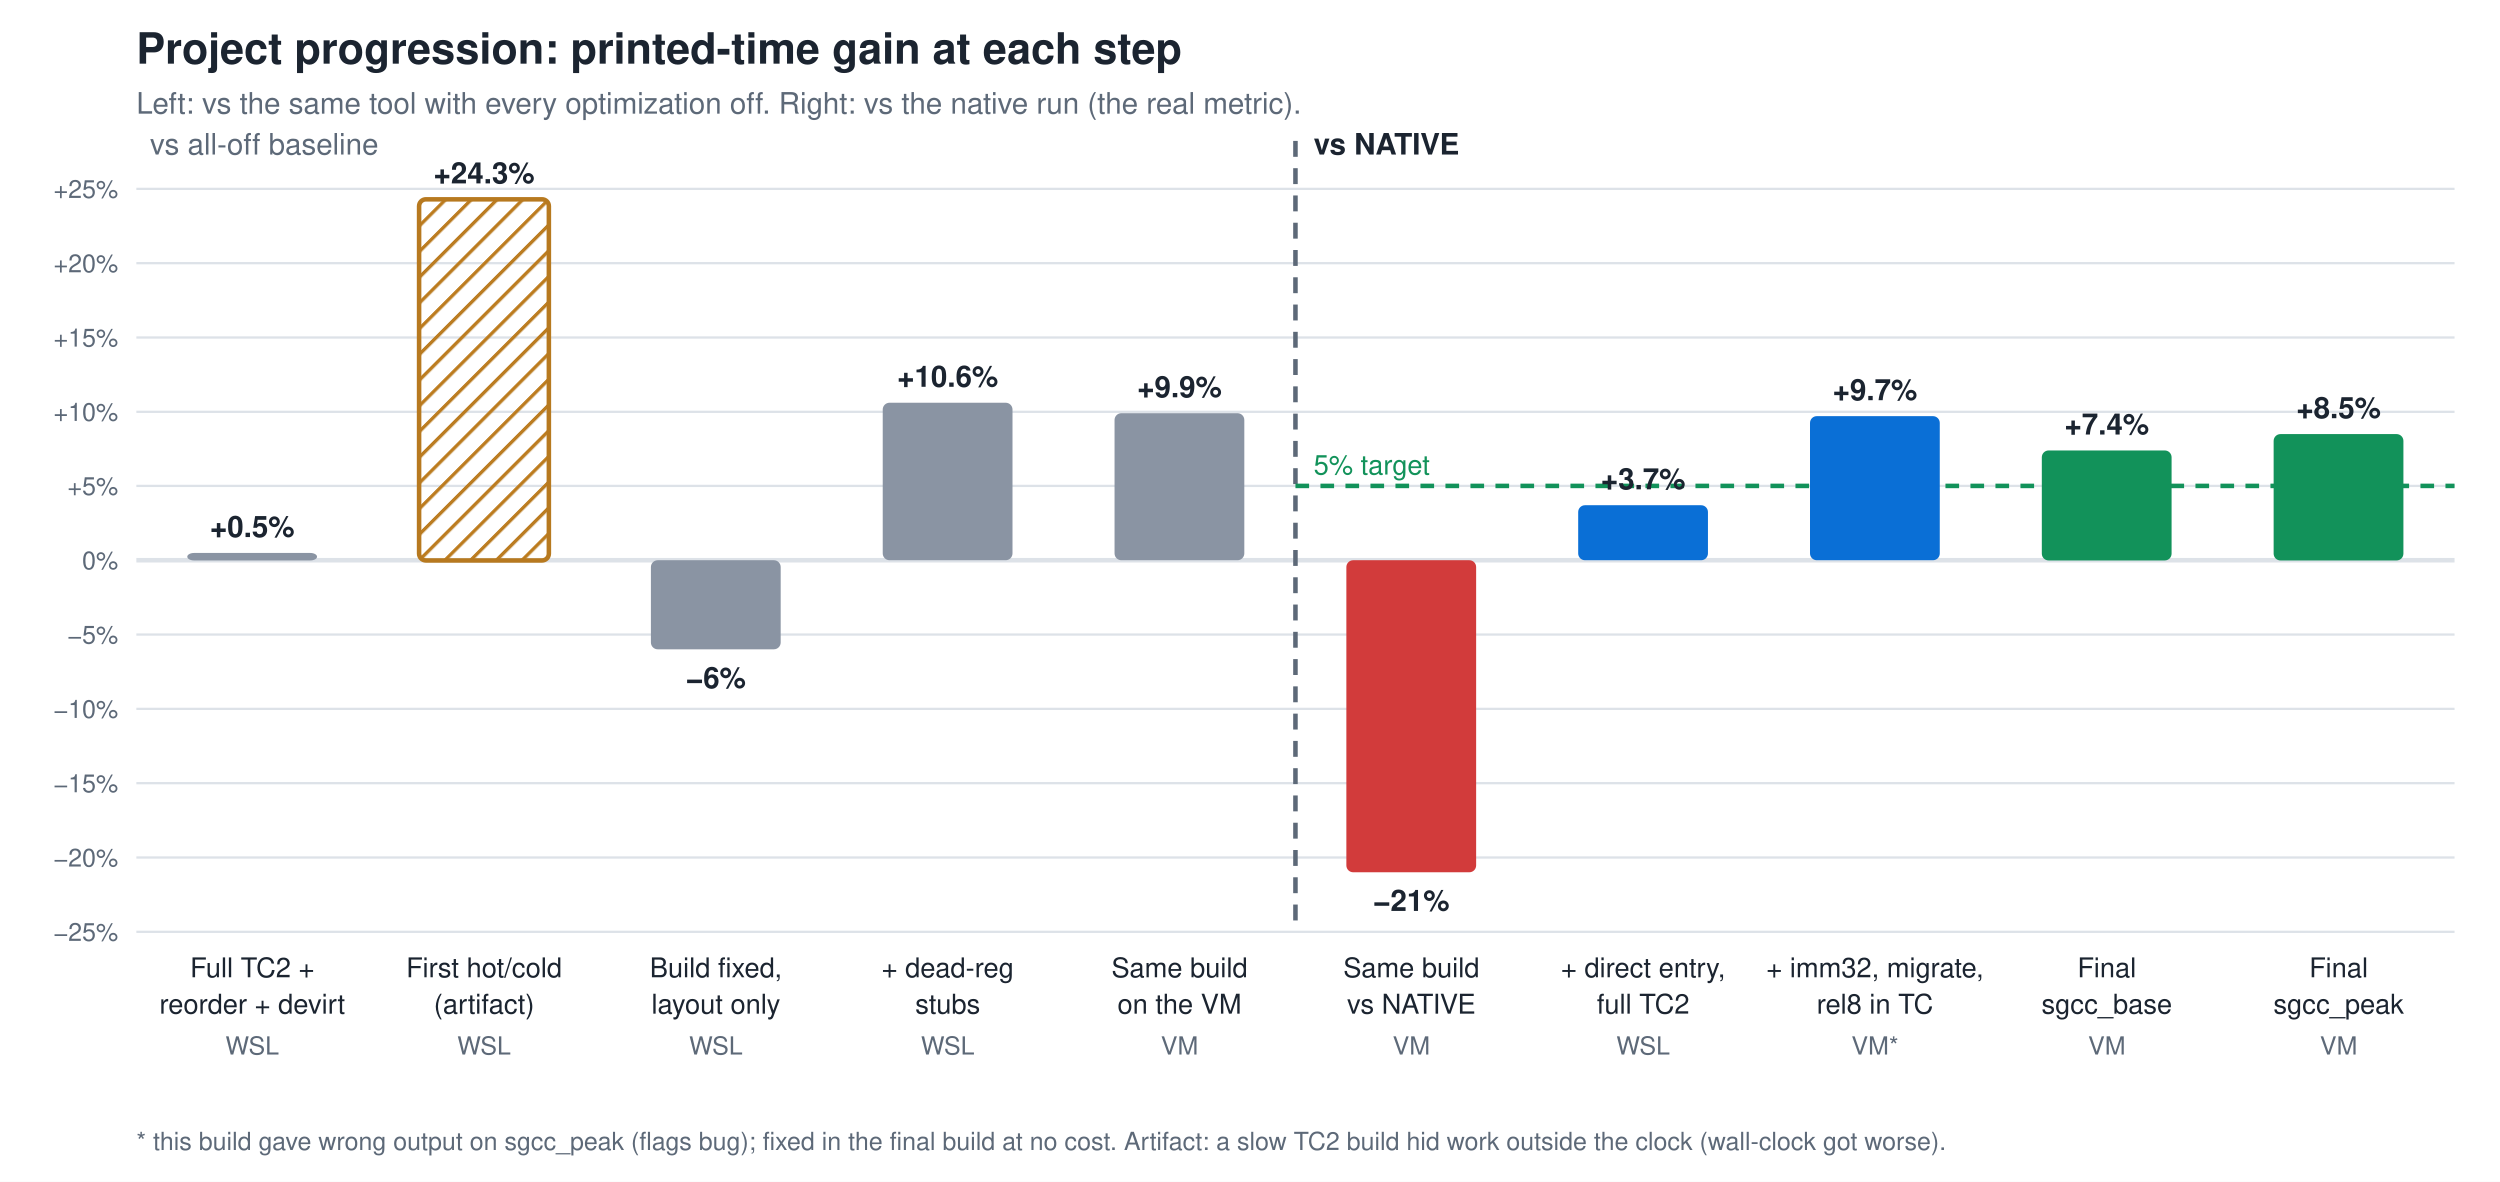
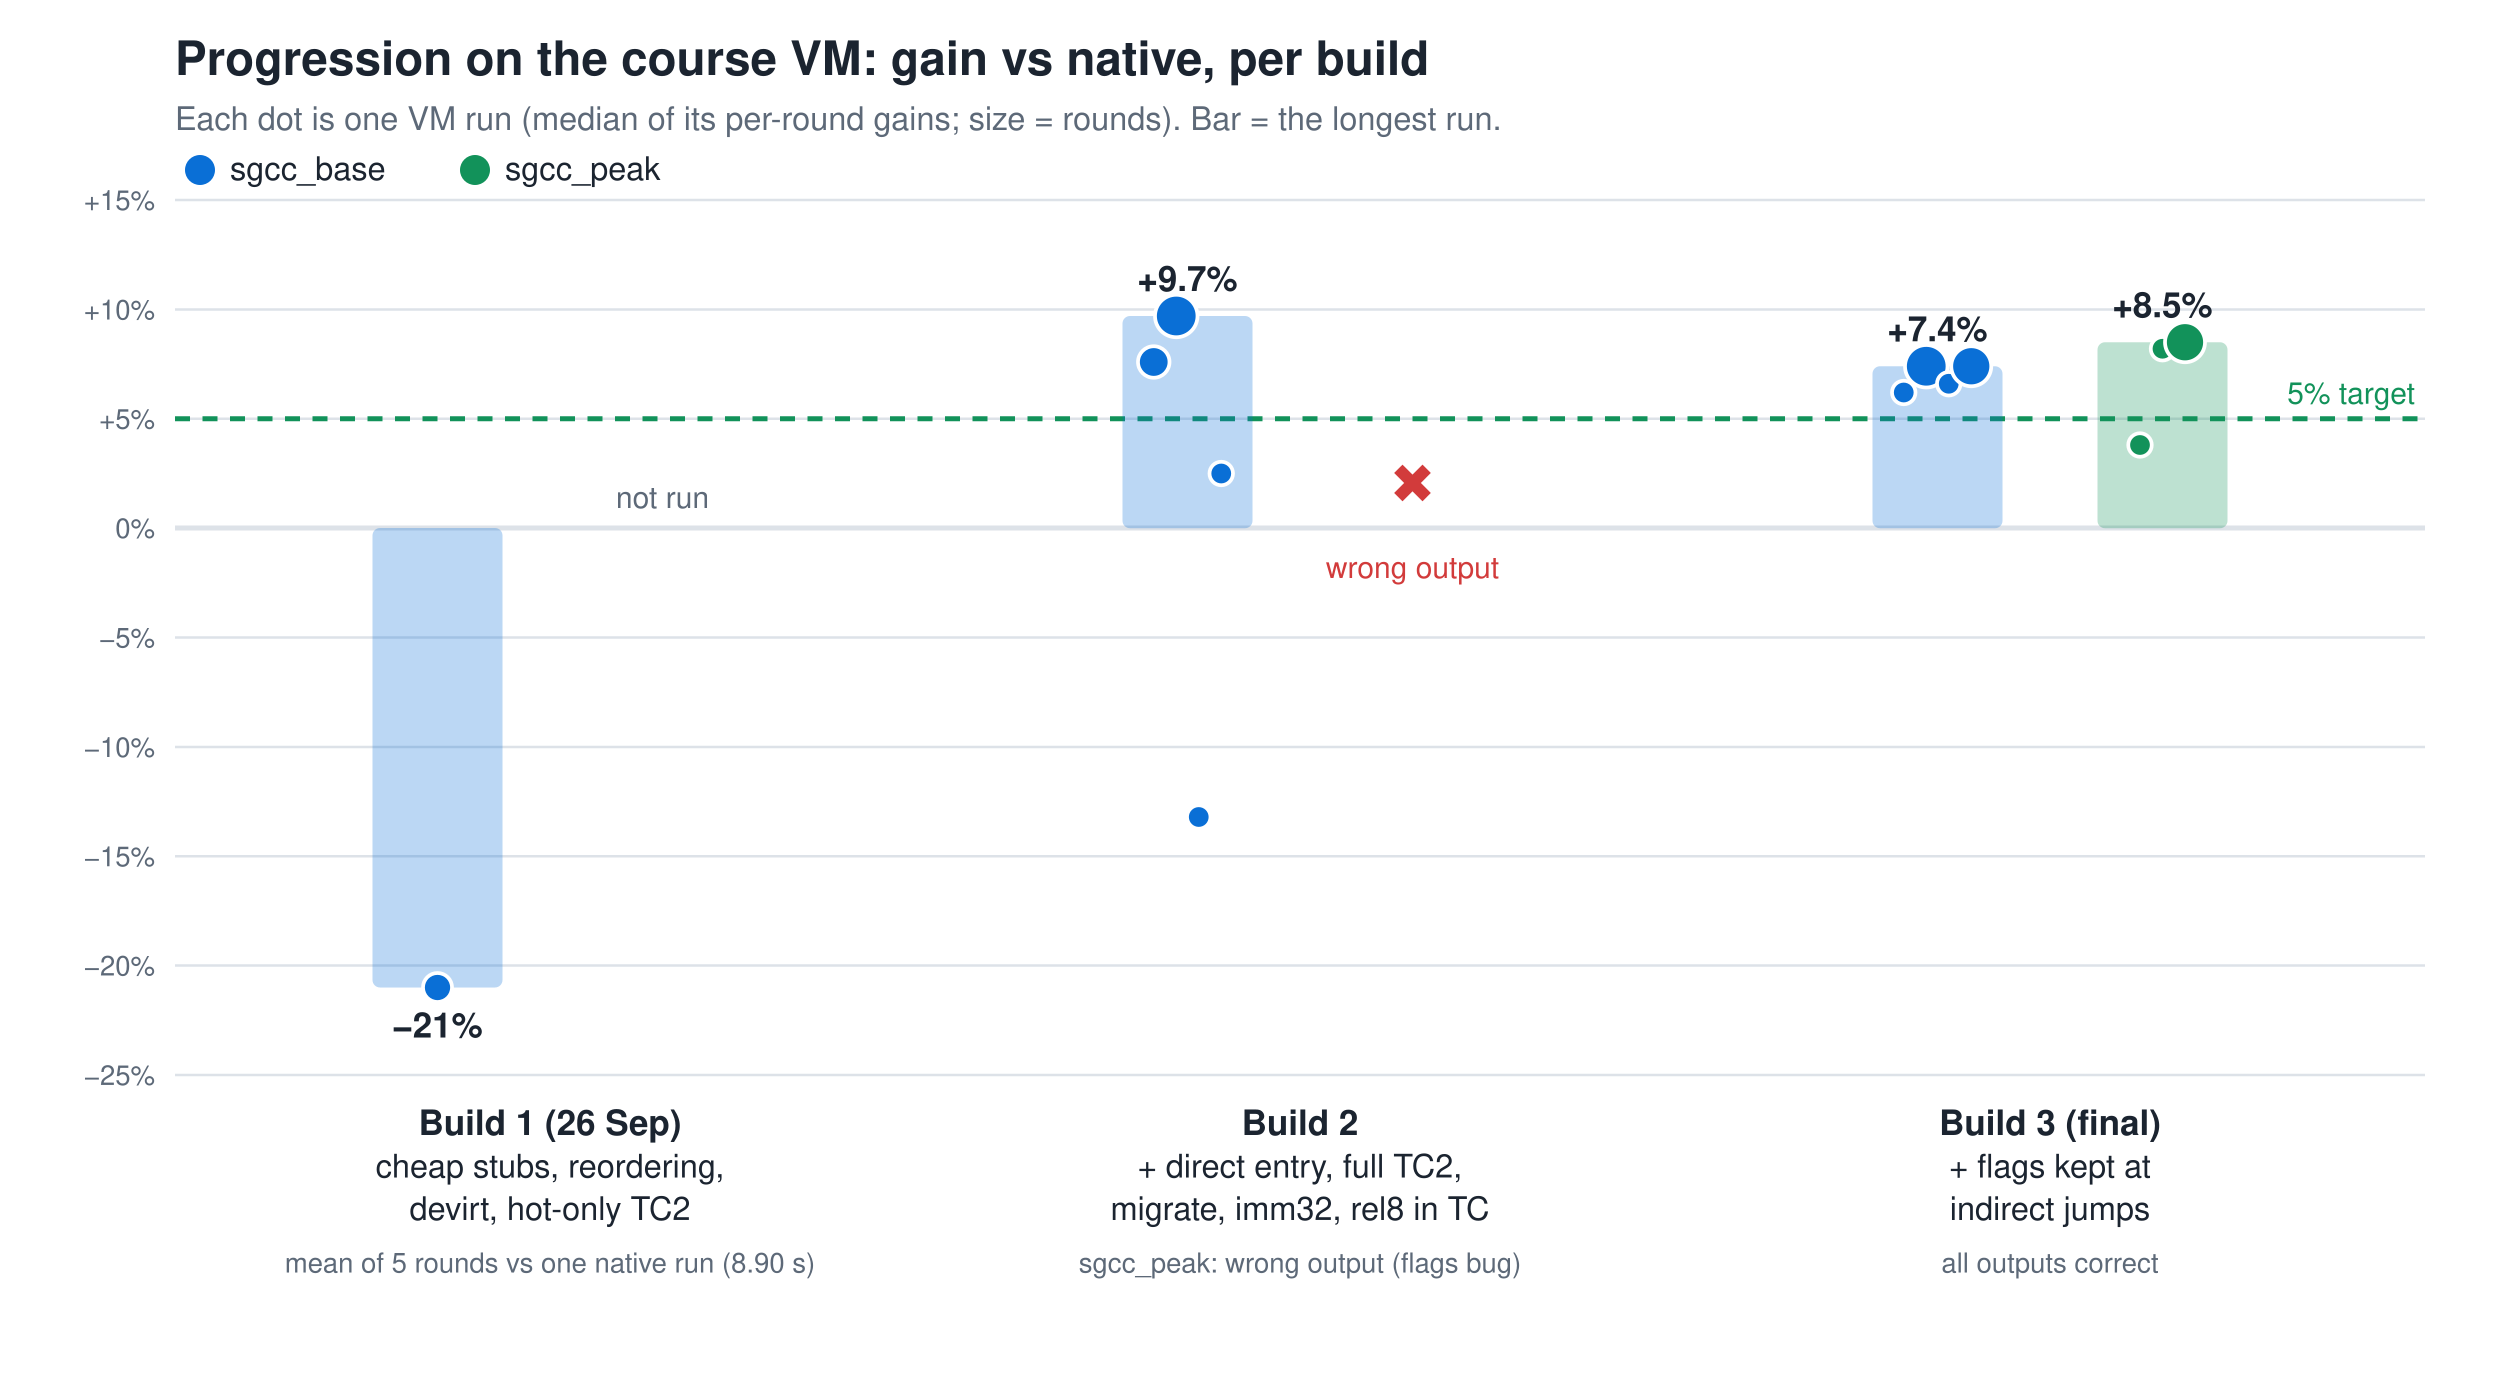
- <svg xmlns="http://www.w3.org/2000/svg" width="1100" height="520" viewBox="0 0 1100 520" font-family="Segoe UI, Helvetica, Arial, sans-serif">
-   <rect width="1100" height="520" fill="#ffffff" />
-   <defs>
-     <pattern id="h" width="8" height="8" patternUnits="userSpaceOnUse" patternTransform="rotate(45)">
-       <line x1="0" y1="0" x2="0" y2="8" stroke="#b7791f" stroke-width="3" />
-     </pattern>
-   </defs>
-   <text x="60.0" y="28.0" font-size="19" fill="#1b2430" text-anchor="start" font-weight="bold">Project progression: printed-time gain at each step</text>
-   <text x="60.0" y="50.0" font-size="13" fill="#5d6978" text-anchor="start" font-weight="normal">Left: vs the same tool with every optimization off.  Right: vs the native run (the real metric).</text>
-   <line x1="60" x2="1080" y1="410.0" y2="410.0" stroke="#dde2e8" stroke-width="1" />
-   <text x="52.0" y="414.0" font-size="11" fill="#5d6978" text-anchor="end" font-weight="normal">−25%</text>
-   <line x1="60" x2="1080" y1="377.3" y2="377.3" stroke="#dde2e8" stroke-width="1" />
-   <text x="52.0" y="381.3" font-size="11" fill="#5d6978" text-anchor="end" font-weight="normal">−20%</text>
-   <line x1="60" x2="1080" y1="344.6" y2="344.6" stroke="#dde2e8" stroke-width="1" />
-   <text x="52.0" y="348.6" font-size="11" fill="#5d6978" text-anchor="end" font-weight="normal">−15%</text>
-   <line x1="60" x2="1080" y1="311.9" y2="311.9" stroke="#dde2e8" stroke-width="1" />
-   <text x="52.0" y="315.9" font-size="11" fill="#5d6978" text-anchor="end" font-weight="normal">−10%</text>
-   <line x1="60" x2="1080" y1="279.2" y2="279.2" stroke="#dde2e8" stroke-width="1" />
-   <text x="52.0" y="283.2" font-size="11" fill="#5d6978" text-anchor="end" font-weight="normal">−5%</text>
-   <line x1="60" x2="1080" y1="246.5" y2="246.5" stroke="#dde2e8" stroke-width="2" />
-   <text x="52.0" y="250.5" font-size="11" fill="#5d6978" text-anchor="end" font-weight="normal">0%</text>
-   <line x1="60" x2="1080" y1="213.8" y2="213.8" stroke="#dde2e8" stroke-width="1" />
-   <text x="52.0" y="217.8" font-size="11" fill="#5d6978" text-anchor="end" font-weight="normal">+5%</text>
-   <line x1="60" x2="1080" y1="181.2" y2="181.2" stroke="#dde2e8" stroke-width="1" />
-   <text x="52.0" y="185.2" font-size="11" fill="#5d6978" text-anchor="end" font-weight="normal">+10%</text>
-   <line x1="60" x2="1080" y1="148.5" y2="148.5" stroke="#dde2e8" stroke-width="1" />
-   <text x="52.0" y="152.5" font-size="11" fill="#5d6978" text-anchor="end" font-weight="normal">+15%</text>
-   <line x1="60" x2="1080" y1="115.8" y2="115.8" stroke="#dde2e8" stroke-width="1" />
-   <text x="52.0" y="119.8" font-size="11" fill="#5d6978" text-anchor="end" font-weight="normal">+20%</text>
-   <line x1="60" x2="1080" y1="83.1" y2="83.1" stroke="#dde2e8" stroke-width="1" />
-   <text x="52.0" y="87.1" font-size="11" fill="#5d6978" text-anchor="end" font-weight="normal">+25%</text>
-   <line x1="570.0" x2="570.0" y1="62" y2="410" stroke="#5d6978" stroke-width="2" stroke-dasharray="7 5" />
-   <text x="66.0" y="68.0" font-size="13" fill="#5d6978" text-anchor="start" font-weight="normal">vs all-off baseline</text>
-   <text x="578.0" y="68.0" font-size="13" fill="#1b2430" text-anchor="start" font-weight="bold">vs NATIVE</text>
-   <line x1="570.0" x2="1080" y1="213.8" y2="213.8" stroke="#12925a" stroke-width="2" stroke-dasharray="6 5" />
-   <text x="578.0" y="208.8" font-size="12" fill="#12925a" text-anchor="start" font-weight="normal">5% target</text>
-   <rect x="82.4" y="243.3" width="57.1" height="3.3" rx="3" fill="#8a94a3" />
-   <text x="111.0" y="236.3" font-size="13" fill="#1b2430" text-anchor="middle" font-weight="bold">+0.5%</text>
-   <text x="111.0" y="430.0" font-size="12" fill="#1b2430" text-anchor="middle" font-weight="normal">Full TC2 +</text>
-   <text x="111.0" y="446.0" font-size="12" fill="#1b2430" text-anchor="middle" font-weight="normal">reorder + devirt</text>
-   <text x="111.0" y="464.0" font-size="11" fill="#5d6978" text-anchor="middle" font-weight="normal">WSL</text>
-   <rect x="184.4" y="87.7" width="57.1" height="158.9" rx="3" fill="url(#h)" stroke="#b7791f" stroke-width="2" />
-   <text x="213.0" y="80.7" font-size="13" fill="#1b2430" text-anchor="middle" font-weight="bold">+24.3%</text>
-   <text x="213.0" y="430.0" font-size="12" fill="#1b2430" text-anchor="middle" font-weight="normal">First hot/cold</text>
-   <text x="213.0" y="446.0" font-size="12" fill="#1b2430" text-anchor="middle" font-weight="normal">(artifact)</text>
-   <text x="213.0" y="464.0" font-size="11" fill="#5d6978" text-anchor="middle" font-weight="normal">WSL</text>
-   <rect x="286.4" y="246.5" width="57.1" height="39.2" rx="3" fill="#8a94a3" />
-   <text x="315.0" y="302.8" font-size="13" fill="#1b2430" text-anchor="middle" font-weight="bold">−6%</text>
-   <text x="315.0" y="430.0" font-size="12" fill="#1b2430" text-anchor="middle" font-weight="normal">Build fixed,</text>
-   <text x="315.0" y="446.0" font-size="12" fill="#1b2430" text-anchor="middle" font-weight="normal">layout only</text>
-   <text x="315.0" y="464.0" font-size="11" fill="#5d6978" text-anchor="middle" font-weight="normal">WSL</text>
-   <rect x="388.4" y="177.2" width="57.1" height="69.3" rx="3" fill="#8a94a3" />
-   <text x="417.0" y="170.2" font-size="13" fill="#1b2430" text-anchor="middle" font-weight="bold">+10.6%</text>
-   <text x="417.0" y="430.0" font-size="12" fill="#1b2430" text-anchor="middle" font-weight="normal">+ dead-reg</text>
-   <text x="417.0" y="446.0" font-size="12" fill="#1b2430" text-anchor="middle" font-weight="normal">stubs</text>
-   <text x="417.0" y="464.0" font-size="11" fill="#5d6978" text-anchor="middle" font-weight="normal">WSL</text>
-   <rect x="490.4" y="181.8" width="57.1" height="64.7" rx="3" fill="#8a94a3" />
-   <text x="519.0" y="174.8" font-size="13" fill="#1b2430" text-anchor="middle" font-weight="bold">+9.9%</text>
-   <text x="519.0" y="430.0" font-size="12" fill="#1b2430" text-anchor="middle" font-weight="normal">Same build</text>
-   <text x="519.0" y="446.0" font-size="12" fill="#1b2430" text-anchor="middle" font-weight="normal">on the VM</text>
-   <text x="519.0" y="464.0" font-size="11" fill="#5d6978" text-anchor="middle" font-weight="normal">VM</text>
-   <rect x="592.4" y="246.5" width="57.1" height="137.3" rx="3" fill="#d23b3b" />
-   <text x="621.0" y="400.8" font-size="13" fill="#1b2430" text-anchor="middle" font-weight="bold">−21%</text>
-   <text x="621.0" y="430.0" font-size="12" fill="#1b2430" text-anchor="middle" font-weight="normal">Same build</text>
-   <text x="621.0" y="446.0" font-size="12" fill="#1b2430" text-anchor="middle" font-weight="normal">vs NATIVE</text>
-   <text x="621.0" y="464.0" font-size="11" fill="#5d6978" text-anchor="middle" font-weight="normal">VM</text>
-   <rect x="694.4" y="222.3" width="57.1" height="24.2" rx="3" fill="#0a6fd6" />
-   <text x="723.0" y="215.3" font-size="13" fill="#1b2430" text-anchor="middle" font-weight="bold">+3.7%</text>
-   <text x="723.0" y="430.0" font-size="12" fill="#1b2430" text-anchor="middle" font-weight="normal">+ direct entry,</text>
-   <text x="723.0" y="446.0" font-size="12" fill="#1b2430" text-anchor="middle" font-weight="normal">full TC2</text>
-   <text x="723.0" y="464.0" font-size="11" fill="#5d6978" text-anchor="middle" font-weight="normal">WSL</text>
-   <rect x="796.4" y="183.1" width="57.1" height="63.4" rx="3" fill="#0a6fd6" />
-   <text x="825.0" y="176.1" font-size="13" fill="#1b2430" text-anchor="middle" font-weight="bold">+9.7%</text>
-   <text x="825.0" y="430.0" font-size="12" fill="#1b2430" text-anchor="middle" font-weight="normal">+ imm32, migrate,</text>
-   <text x="825.0" y="446.0" font-size="12" fill="#1b2430" text-anchor="middle" font-weight="normal">rel8 in TC</text>
-   <text x="825.0" y="464.0" font-size="11" fill="#5d6978" text-anchor="middle" font-weight="normal">VM*</text>
-   <rect x="898.4" y="198.2" width="57.1" height="48.4" rx="3" fill="#12925a" />
-   <text x="927.0" y="191.2" font-size="13" fill="#1b2430" text-anchor="middle" font-weight="bold">+7.4%</text>
-   <text x="927.0" y="430.0" font-size="12" fill="#1b2430" text-anchor="middle" font-weight="normal">Final</text>
-   <text x="927.0" y="446.0" font-size="12" fill="#1b2430" text-anchor="middle" font-weight="normal">sgcc_base</text>
-   <text x="927.0" y="464.0" font-size="11" fill="#5d6978" text-anchor="middle" font-weight="normal">VM</text>
-   <rect x="1000.4" y="191.0" width="57.1" height="55.6" rx="3" fill="#12925a" />
-   <text x="1029.0" y="184.0" font-size="13" fill="#1b2430" text-anchor="middle" font-weight="bold">+8.5%</text>
-   <text x="1029.0" y="430.0" font-size="12" fill="#1b2430" text-anchor="middle" font-weight="normal">Final</text>
-   <text x="1029.0" y="446.0" font-size="12" fill="#1b2430" text-anchor="middle" font-weight="normal">sgcc_peak</text>
-   <text x="1029.0" y="464.0" font-size="11" fill="#5d6978" text-anchor="middle" font-weight="normal">VM</text>
-   <text x="60.0" y="506.0" font-size="11" fill="#5d6978" text-anchor="start" font-weight="normal">* this build gave wrong output on sgcc_peak (flags bug); fixed in the final build at no cost. Artifact: a slow TC2 build hid work outside the clock (wall-clock got worse).</text>
+ <svg xmlns="http://www.w3.org/2000/svg" width="1000" height="560" viewBox="0 0 1000 560" font-family="Segoe UI, Helvetica, Arial, sans-serif">
+   <rect width="1000" height="560" fill="#ffffff" />
+   <text x="70.0" y="30.0" font-size="19" fill="#1b2430" text-anchor="start" font-weight="bold">Progression on the course VM: gain vs native, per build</text>
+   <text x="70.0" y="52.0" font-size="13" fill="#5d6978" text-anchor="start" font-weight="normal">Each dot is one VM run (median of its per-round gains; size = rounds). Bar = the longest run.</text>
+   <line x1="70" x2="970" y1="430.0" y2="430.0" stroke="#dde2e8" stroke-width="1" />
+   <text x="62.0" y="434.0" font-size="11" fill="#5d6978" text-anchor="end" font-weight="normal">−25%</text>
+   <line x1="70" x2="970" y1="386.2" y2="386.2" stroke="#dde2e8" stroke-width="1" />
+   <text x="62.0" y="390.2" font-size="11" fill="#5d6978" text-anchor="end" font-weight="normal">−20%</text>
+   <line x1="70" x2="970" y1="342.5" y2="342.5" stroke="#dde2e8" stroke-width="1" />
+   <text x="62.0" y="346.5" font-size="11" fill="#5d6978" text-anchor="end" font-weight="normal">−15%</text>
+   <line x1="70" x2="970" y1="298.8" y2="298.8" stroke="#dde2e8" stroke-width="1" />
+   <text x="62.0" y="302.8" font-size="11" fill="#5d6978" text-anchor="end" font-weight="normal">−10%</text>
+   <line x1="70" x2="970" y1="255.0" y2="255.0" stroke="#dde2e8" stroke-width="1" />
+   <text x="62.0" y="259.0" font-size="11" fill="#5d6978" text-anchor="end" font-weight="normal">−5%</text>
+   <line x1="70" x2="970" y1="211.2" y2="211.2" stroke="#dde2e8" stroke-width="2" />
+   <text x="62.0" y="215.2" font-size="11" fill="#5d6978" text-anchor="end" font-weight="normal">0%</text>
+   <line x1="70" x2="970" y1="167.5" y2="167.5" stroke="#dde2e8" stroke-width="1" />
+   <text x="62.0" y="171.5" font-size="11" fill="#5d6978" text-anchor="end" font-weight="normal">+5%</text>
+   <line x1="70" x2="970" y1="123.8" y2="123.8" stroke="#dde2e8" stroke-width="1" />
+   <text x="62.0" y="127.8" font-size="11" fill="#5d6978" text-anchor="end" font-weight="normal">+10%</text>
+   <line x1="70" x2="970" y1="80.0" y2="80.0" stroke="#dde2e8" stroke-width="1" />
+   <text x="62.0" y="84.0" font-size="11" fill="#5d6978" text-anchor="end" font-weight="normal">+15%</text>
+   <line x1="70" x2="970" y1="167.5" y2="167.5" stroke="#12925a" stroke-width="2" stroke-dasharray="6 5" />
+   <text x="966.0" y="161.5" font-size="12" fill="#12925a" text-anchor="end" font-weight="normal">5% target</text>
+   <rect x="149.0" y="211.2" width="52" height="183.8" rx="3" fill="#0a6fd6" opacity="0.28" />
+   <circle cx="175.0" cy="395.0" r="5.8" fill="#0a6fd6" stroke="#ffffff" stroke-width="1.5" />
+   <text x="175.0" y="415.0" font-size="14" fill="#1b2430" text-anchor="middle" font-weight="bold">−21%</text>
+   <text x="265.0" y="203.2" font-size="12" fill="#5d6978" text-anchor="middle" font-weight="normal">not run</text>
+   <text x="220.0" y="454.0" font-size="14" fill="#1b2430" text-anchor="middle" font-weight="bold">Build 1 (26 Sep)</text>
+   <text x="220.0" y="471.0" font-size="13" fill="#1b2430" text-anchor="middle" font-weight="normal">cheap stubs, reordering,</text>
+   <text x="220.0" y="488.0" font-size="13" fill="#1b2430" text-anchor="middle" font-weight="normal">devirt, hot-only TC2</text>
+   <text x="220.0" y="509.0" font-size="11" fill="#5d6978" text-anchor="middle" font-weight="normal">mean of 5 rounds vs one native run (8.90 s)</text>
+   <rect x="449.0" y="126.4" width="52" height="84.9" rx="3" fill="#0a6fd6" opacity="0.28" />
+   <circle cx="461.5" cy="144.8" r="6.3" fill="#0a6fd6" stroke="#ffffff" stroke-width="1.5" />
+   <circle cx="470.5" cy="126.4" r="8.5" fill="#0a6fd6" stroke="#ffffff" stroke-width="1.5" />
+   <circle cx="479.5" cy="326.8" r="4.7" fill="#0a6fd6" stroke="#ffffff" stroke-width="1.5" />
+   <circle cx="488.5" cy="189.4" r="4.7" fill="#0a6fd6" stroke="#ffffff" stroke-width="1.5" />
+   <text x="475.0" y="116.4" font-size="14" fill="#1b2430" text-anchor="middle" font-weight="bold">+9.7%</text>
+   <text x="565.0" y="201.2" font-size="22" fill="#d23b3b" text-anchor="middle" font-weight="normal">✖</text>
+   <text x="565.0" y="231.2" font-size="12" fill="#d23b3b" text-anchor="middle" font-weight="normal">wrong output</text>
+   <text x="520.0" y="454.0" font-size="14" fill="#1b2430" text-anchor="middle" font-weight="bold">Build 2</text>
+   <text x="520.0" y="471.0" font-size="13" fill="#1b2430" text-anchor="middle" font-weight="normal">+ direct entry, full TC2,</text>
+   <text x="520.0" y="488.0" font-size="13" fill="#1b2430" text-anchor="middle" font-weight="normal">migrate, imm32, rel8 in TC</text>
+   <text x="520.0" y="509.0" font-size="11" fill="#5d6978" text-anchor="middle" font-weight="normal">sgcc_peak: wrong output (flags bug)</text>
+   <rect x="749.0" y="146.5" width="52" height="64.8" rx="3" fill="#0a6fd6" opacity="0.28" />
+   <circle cx="761.5" cy="157.0" r="4.7" fill="#0a6fd6" stroke="#ffffff" stroke-width="1.5" />
+   <circle cx="770.5" cy="146.5" r="8.5" fill="#0a6fd6" stroke="#ffffff" stroke-width="1.5" />
+   <circle cx="779.5" cy="153.5" r="4.7" fill="#0a6fd6" stroke="#ffffff" stroke-width="1.5" />
+   <circle cx="788.5" cy="146.5" r="8.0" fill="#0a6fd6" stroke="#ffffff" stroke-width="1.5" />
+   <text x="775.0" y="136.5" font-size="14" fill="#1b2430" text-anchor="middle" font-weight="bold">+7.4%</text>
+   <rect x="839.0" y="136.9" width="52" height="74.4" rx="3" fill="#12925a" opacity="0.28" />
+   <circle cx="856.0" cy="178.0" r="4.7" fill="#12925a" stroke="#ffffff" stroke-width="1.5" />
+   <circle cx="865.0" cy="139.5" r="4.7" fill="#12925a" stroke="#ffffff" stroke-width="1.5" />
+   <circle cx="874.0" cy="136.9" r="8.0" fill="#12925a" stroke="#ffffff" stroke-width="1.5" />
+   <text x="865.0" y="126.9" font-size="14" fill="#1b2430" text-anchor="middle" font-weight="bold">+8.5%</text>
+   <text x="820.0" y="454.0" font-size="14" fill="#1b2430" text-anchor="middle" font-weight="bold">Build 3 (final)</text>
+   <text x="820.0" y="471.0" font-size="13" fill="#1b2430" text-anchor="middle" font-weight="normal">+ flags kept at</text>
+   <text x="820.0" y="488.0" font-size="13" fill="#1b2430" text-anchor="middle" font-weight="normal">indirect jumps</text>
+   <text x="820.0" y="509.0" font-size="11" fill="#5d6978" text-anchor="middle" font-weight="normal">all outputs correct</text>
+   <circle cx="80" cy="68" r="6" fill="#0a6fd6" />
+   <text x="92.0" y="72.0" font-size="13" fill="#1b2430" text-anchor="start" font-weight="normal">sgcc_base</text>
+   <circle cx="190" cy="68" r="6" fill="#12925a" />
+   <text x="202.0" y="72.0" font-size="13" fill="#1b2430" text-anchor="start" font-weight="normal">sgcc_peak</text>
</svg>
